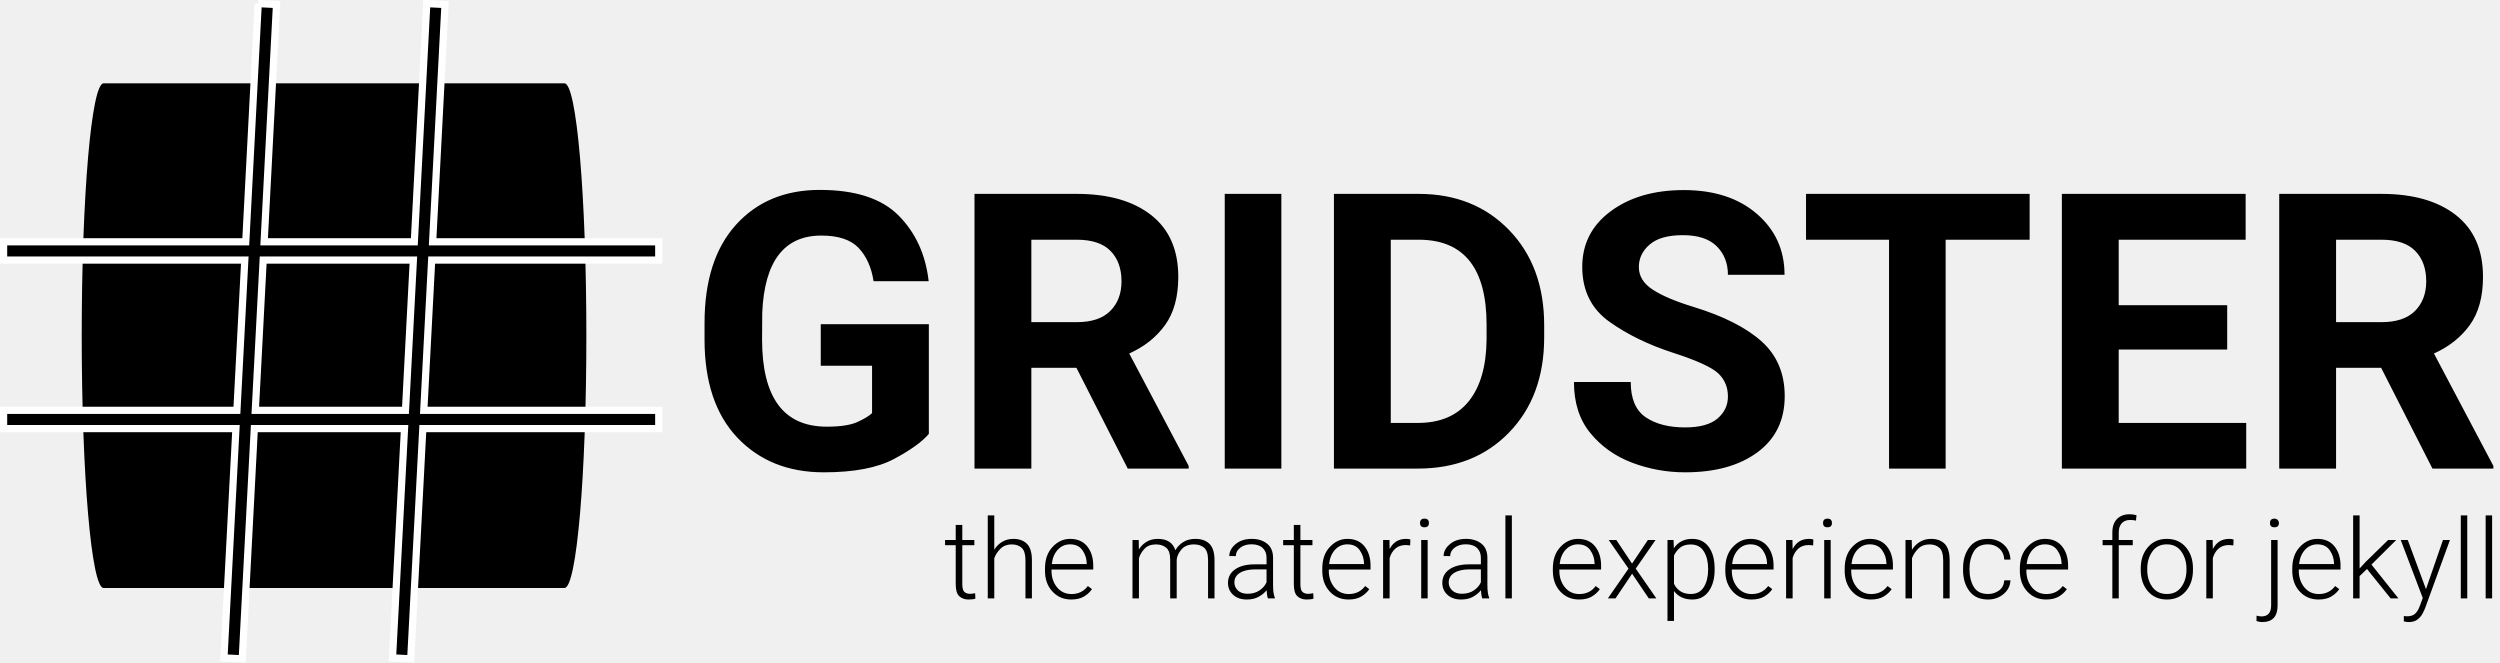
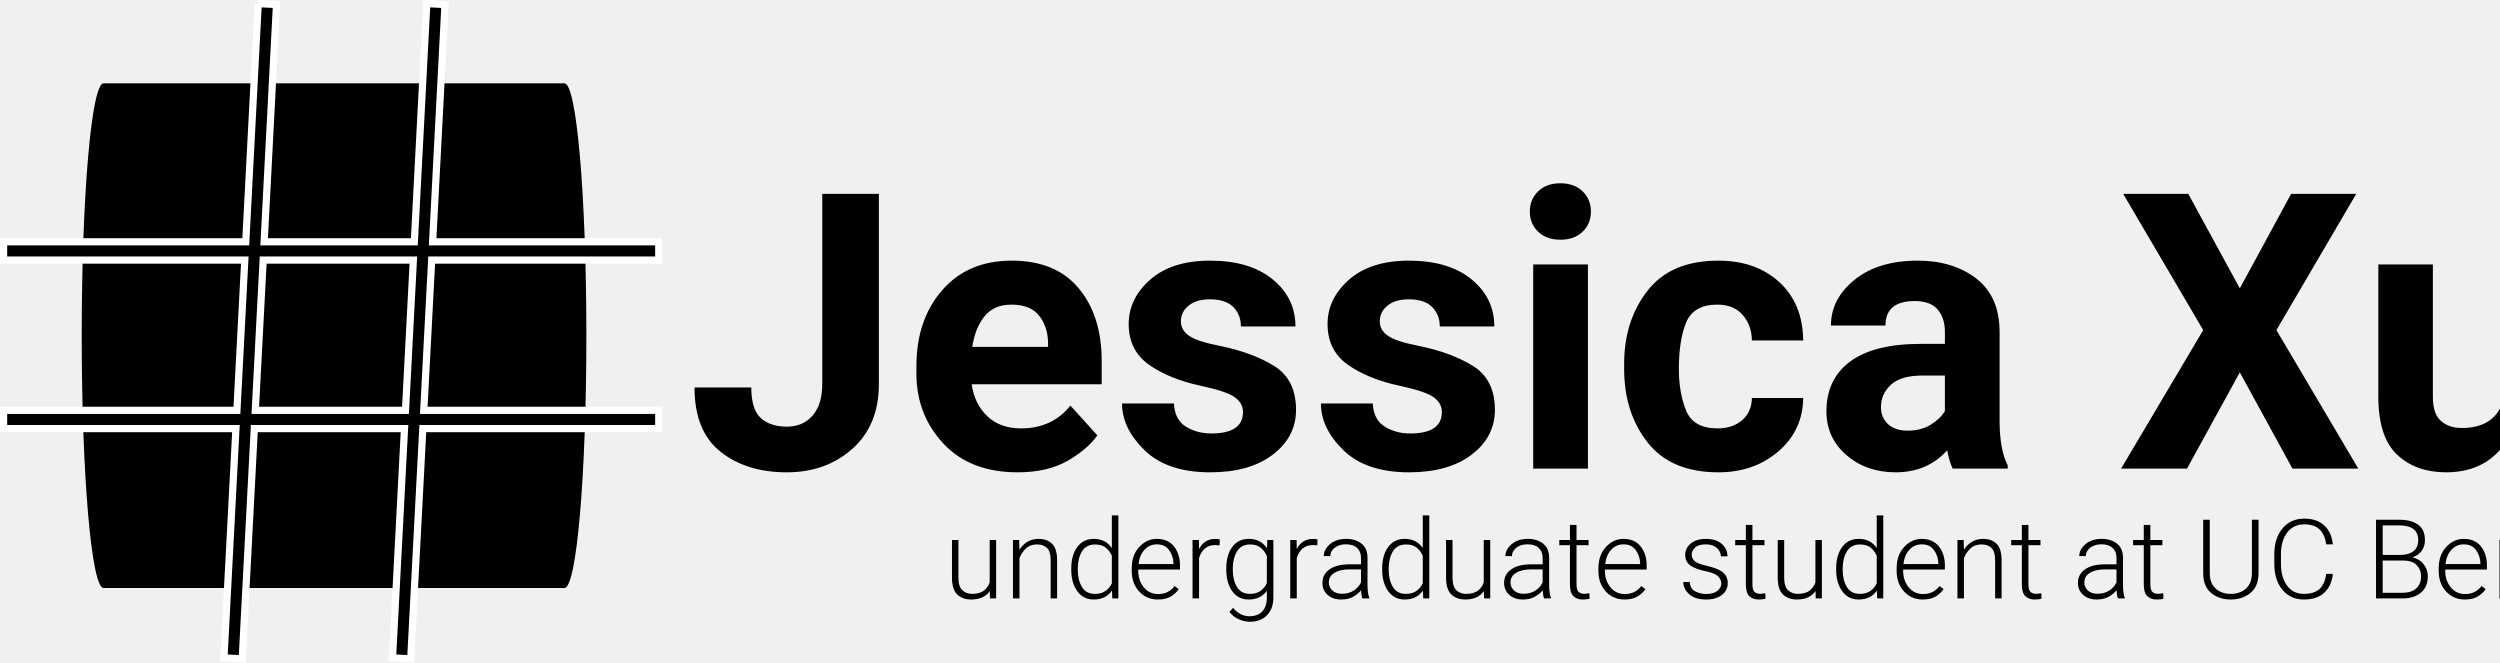
<svg xmlns="http://www.w3.org/2000/svg" width="677.611" height="179.549" id="svg2" version="1.1">
  <defs id="defs4" />
  <g id="layer1" transform="translate(-49.00717,-350.1167)">
    <g id="g3859" transform="matrix(0.6506857,0,0,0.6506857,11.10473,118.0049)">
      <path style="fill:#000000;fill-opacity:1;fill-rule:nonzero;stroke:none" d="m 101.396,391.435 191.996,0 c 5.046,0 9.107,46.877 9.107,105.105 0,58.228 -4.062,105.105 -9.107,105.105 l -191.996,0 c -5.046,0 -9.107,-46.877 -9.107,-105.105 0,-58.228 4.062,-105.105 9.107,-105.105 z" id="rect2985" />
      <path id="path3789" d="m 165.812,358.219 -5.188,99.219 -100.875,0 0,7.625 100.469,0 -3.281,62.594 -97.188,0 0,7.594 96.781,0 -5,95.5 7.625,0.406 5.031,-95.906 62.562,0 -5,95.5 7.594,0.406 5.031,-95.906 98.281,0 0,-7.594 -97.875,0 3.281,-62.594 94.594,0 0,-7.625 -94.188,0 5.156,-98.844 -7.594,-0.375 -5.188,99.219 -62.562,0 5.156,-98.844 -7.625,-0.375 z m 2.062,106.844 62.562,0 -3.281,62.594 -62.562,0 3.281,-62.594 z" style="fill:#000000;fill-opacity:1;stroke:#ffffff;stroke-width:3;stroke-linecap:butt;stroke-linejoin:miter;stroke-miterlimit:4;stroke-opacity:1;stroke-dasharray:none" />
    </g>
    <text xml:space="preserve" style="font-size:104.736px;font-style:normal;font-variant:normal;font-weight:normal;font-stretch:normal;text-align:start;line-height:125%;letter-spacing:0px;word-spacing:0px;writing-mode:lr-tb;text-anchor:start;fill:#000000;fill-opacity:1;stroke:none;font-family:Roboto;-inkscape-font-specification:Roboto" x="235.157" y="477.121" id="text3851">
-       <tspan id="tspan3853" x="235.157" y="477.121" style="font-weight:bold;-inkscape-font-specification:Roboto Bold">GRIDSTER</tspan>
+       <tspan id="tspan3853" x="235.157" y="477.121" style="font-weight:bold;-inkscape-font-specification:Roboto Bold">Jessica Xu</tspan>
    </text>
    <text xml:space="preserve" style="font-size:80px;font-style:normal;font-variant:normal;font-weight:normal;font-stretch:normal;text-align:start;line-height:125%;letter-spacing:0px;word-spacing:0px;writing-mode:lr-tb;text-anchor:start;fill:#000000;fill-opacity:1;stroke:none;font-family:Roboto;-inkscape-font-specification:Sans" x="304.802" y="512.317" id="text3855">
-       <tspan id="tspan3857" x="304.802" y="512.317" style="font-size:30px;font-style:normal;font-variant:normal;font-weight:300;font-stretch:normal;text-align:start;line-height:125%;writing-mode:lr-tb;text-anchor:start;font-family:Roboto Light;-inkscape-font-specification:'Roboto Light, Light'">the material experience for jekyll</tspan>
+       <tspan id="tspan3857" x="304.802" y="512.317" style="font-size:30px;font-style:normal;font-variant:normal;font-weight:300;font-stretch:normal;text-align:start;line-height:125%;writing-mode:lr-tb;text-anchor:start;font-family:Roboto Light;-inkscape-font-specification:'Roboto Light, Light'">undergraduate student at UC Berkeley</tspan>
    </text>
  </g>
</svg>
